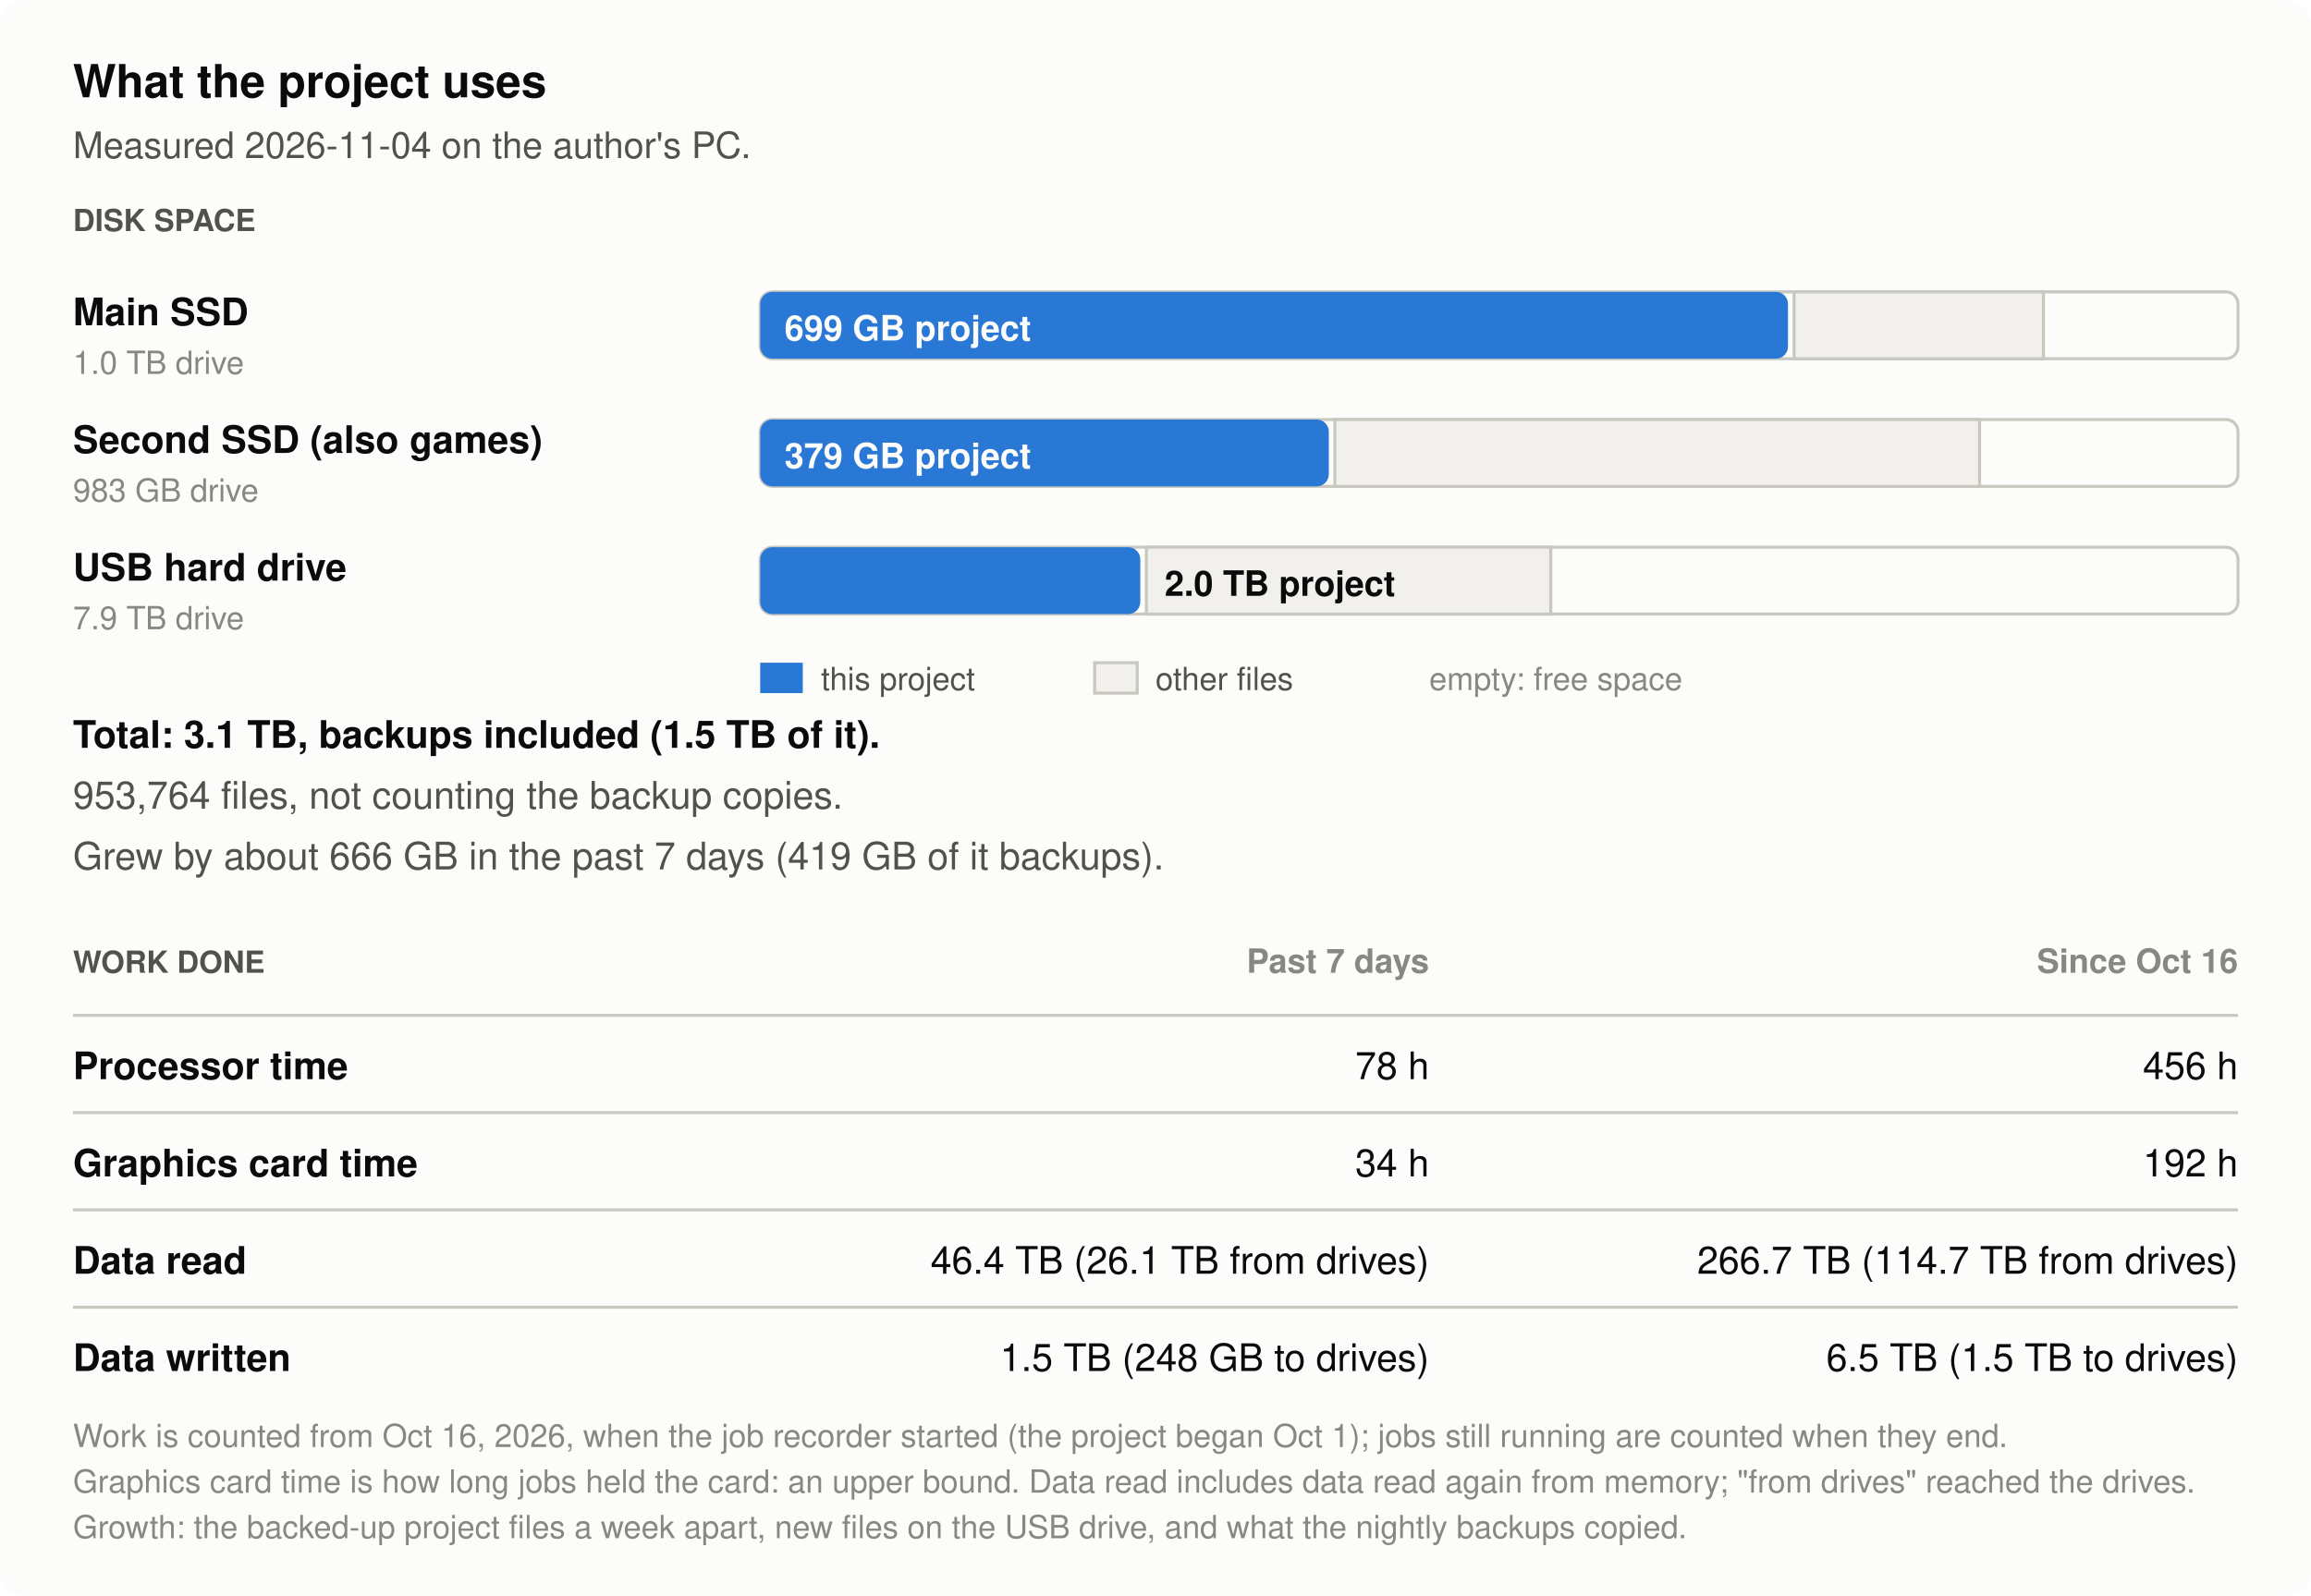
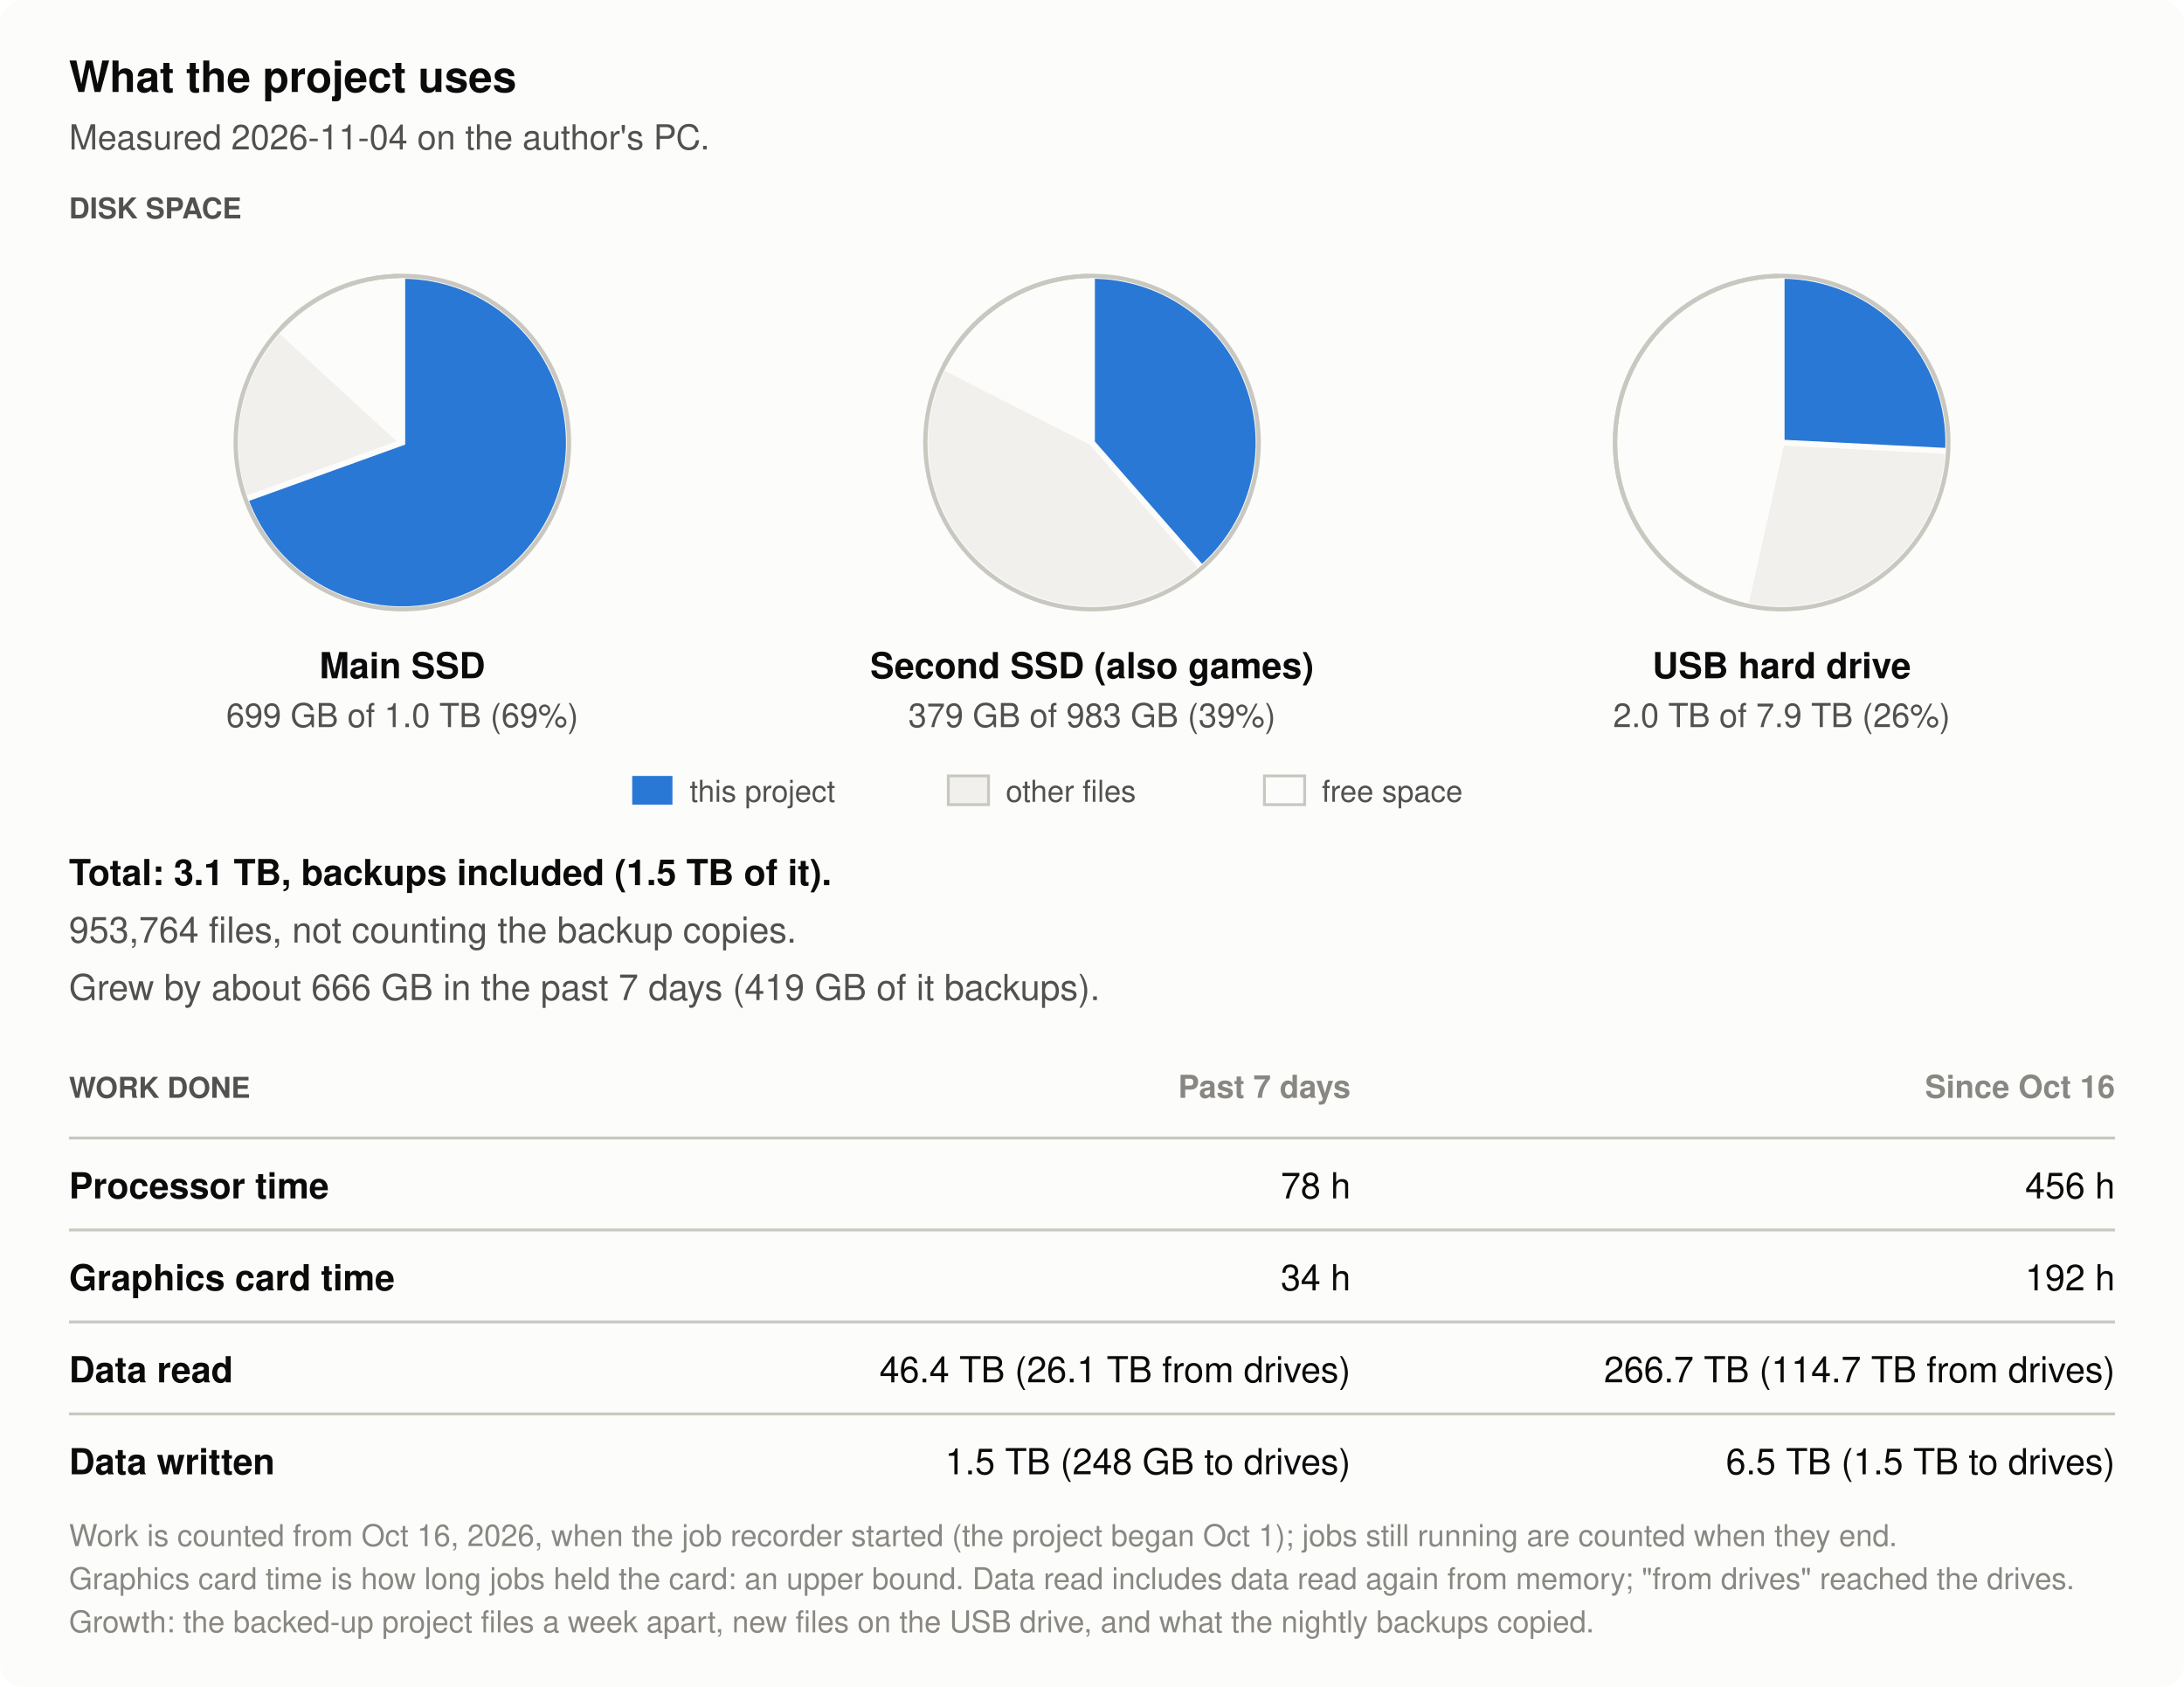
- <svg xmlns="http://www.w3.org/2000/svg" width="760" height="525" viewBox="0 0 760 525" role="img" aria-label="What the project uses, measured 2026-11-04: disk space Main SSD 699 GB of 1.0 TB; Second SSD (also games) 379 GB of 983 GB; USB hard drive 2.0 TB of 7.9 TB; total 3.1 TB including 1.5 TB of backups, 953,764 files not counting backup copies; grew about 666 GB in the past 7 days. Past 7 days: 78 processor hours, 34 graphics card hours, 46.4 TB read, 1.5 TB written. Since Oct 16: 456 processor hours, 192 graphics card hours, 266.7 TB read, 6.5 TB written.">
-   <rect width="760" height="525" rx="8" fill="#fcfcfb" />
+ <svg xmlns="http://www.w3.org/2000/svg" width="760" height="587" viewBox="0 0 760 587" role="img" aria-label="What the project uses, measured 2026-11-04: disk space Main SSD 699 GB of 1.0 TB; Second SSD (also games) 379 GB of 983 GB; USB hard drive 2.0 TB of 7.9 TB; total 3.1 TB including 1.5 TB of backups, 953,764 files not counting backup copies; grew about 666 GB in the past 7 days. Past 7 days: 78 processor hours, 34 graphics card hours, 46.4 TB read, 1.5 TB written. Since Oct 16: 456 processor hours, 192 graphics card hours, 266.7 TB read, 6.5 TB written.">
+   <rect width="760" height="587" rx="8" fill="#fcfcfb" />
  <text x="24" y="32" font-family="-apple-system, 'Segoe UI', Helvetica, Arial, sans-serif" font-size="15" font-weight="600" text-anchor="start" fill="#0b0b0b">What the project uses</text>
  <text x="24" y="52" font-family="-apple-system, 'Segoe UI', Helvetica, Arial, sans-serif" font-size="12" text-anchor="start" fill="#52514e">Measured 2026-11-04 on the author's PC.</text>
  <text x="24" y="76" font-family="-apple-system, 'Segoe UI', Helvetica, Arial, sans-serif" font-size="10" font-weight="600" text-anchor="start" fill="#52514e">DISK SPACE</text>
-   <text x="24" y="107" font-family="-apple-system, 'Segoe UI', Helvetica, Arial, sans-serif" font-size="12.5" font-weight="600" text-anchor="start" fill="#0b0b0b">Main SSD</text>
-   <text x="24" y="123" font-family="-apple-system, 'Segoe UI', Helvetica, Arial, sans-serif" font-size="10.5" text-anchor="start" fill="#898781">1.0 TB drive</text>
-   <rect x="250" y="96" width="486" height="22" rx="4" fill="none" stroke="#c9c8c0" />
-   <rect x="250" y="96" width="338" height="22" rx="4" fill="#2a78d6" />
-   <rect x="590" y="96" width="82" height="22" fill="#f1f0ec" stroke="#c9c8c0" />
-   <text x="258" y="112" font-family="-apple-system, 'Segoe UI', Helvetica, Arial, sans-serif" font-size="11.5" font-weight="600" text-anchor="start" fill="#fcfcfb">699 GB project</text>
-   <text x="24" y="149" font-family="-apple-system, 'Segoe UI', Helvetica, Arial, sans-serif" font-size="12.5" font-weight="600" text-anchor="start" fill="#0b0b0b">Second SSD (also games)</text>
-   <text x="24" y="165" font-family="-apple-system, 'Segoe UI', Helvetica, Arial, sans-serif" font-size="10.5" text-anchor="start" fill="#898781">983 GB drive</text>
-   <rect x="250" y="138" width="486" height="22" rx="4" fill="none" stroke="#c9c8c0" />
-   <rect x="250" y="138" width="187" height="22" rx="4" fill="#2a78d6" />
-   <rect x="439" y="138" width="212" height="22" fill="#f1f0ec" stroke="#c9c8c0" />
-   <text x="258" y="154" font-family="-apple-system, 'Segoe UI', Helvetica, Arial, sans-serif" font-size="11.5" font-weight="600" text-anchor="start" fill="#fcfcfb">379 GB project</text>
-   <text x="24" y="191" font-family="-apple-system, 'Segoe UI', Helvetica, Arial, sans-serif" font-size="12.5" font-weight="600" text-anchor="start" fill="#0b0b0b">USB hard drive</text>
-   <text x="24" y="207" font-family="-apple-system, 'Segoe UI', Helvetica, Arial, sans-serif" font-size="10.5" text-anchor="start" fill="#898781">7.9 TB drive</text>
-   <rect x="250" y="180" width="486" height="22" rx="4" fill="none" stroke="#c9c8c0" />
-   <rect x="250" y="180" width="125" height="22" rx="4" fill="#2a78d6" />
-   <rect x="377" y="180" width="133" height="22" fill="#f1f0ec" stroke="#c9c8c0" />
-   <text x="383" y="196" font-family="-apple-system, 'Segoe UI', Helvetica, Arial, sans-serif" font-size="11.5" font-weight="600" text-anchor="start" fill="#0b0b0b">2.0 TB project</text>
-   <rect x="250" y="218" width="14" height="10" fill="#2a78d6" />
-   <text x="270" y="227" font-family="-apple-system, 'Segoe UI', Helvetica, Arial, sans-serif" font-size="10.5" text-anchor="start" fill="#52514e">this project</text>
-   <rect x="360" y="218" width="14" height="10" fill="#f1f0ec" stroke="#c9c8c0" />
-   <text x="380" y="227" font-family="-apple-system, 'Segoe UI', Helvetica, Arial, sans-serif" font-size="10.5" text-anchor="start" fill="#52514e">other files</text>
-   <text x="470" y="227" font-family="-apple-system, 'Segoe UI', Helvetica, Arial, sans-serif" font-size="10.5" text-anchor="start" fill="#898781">empty: free space</text>
-   <text x="24" y="246" font-family="-apple-system, 'Segoe UI', Helvetica, Arial, sans-serif" font-size="12.5" font-weight="600" text-anchor="start" fill="#0b0b0b">Total: 3.1 TB, backups included (1.5 TB of it).</text>
-   <text x="24" y="266" font-family="-apple-system, 'Segoe UI', Helvetica, Arial, sans-serif" font-size="12.5" text-anchor="start" fill="#52514e">953,764 files, not counting the backup copies.</text>
-   <text x="24" y="286" font-family="-apple-system, 'Segoe UI', Helvetica, Arial, sans-serif" font-size="12.5" text-anchor="start" fill="#52514e">Grew by about 666 GB in the past 7 days (419 GB of it backups).</text>
-   <text x="24" y="320" font-family="-apple-system, 'Segoe UI', Helvetica, Arial, sans-serif" font-size="10" font-weight="600" text-anchor="start" fill="#52514e">WORK DONE</text>
-   <text x="470" y="320" font-family="-apple-system, 'Segoe UI', Helvetica, Arial, sans-serif" font-size="11" font-weight="600" text-anchor="end" fill="#898781">Past 7 days</text>
-   <text x="736" y="320" font-family="-apple-system, 'Segoe UI', Helvetica, Arial, sans-serif" font-size="11" font-weight="600" text-anchor="end" fill="#898781">Since Oct 16</text>
-   <line x1="24" y1="334" x2="736" y2="334" stroke="#c9c8c0" />
-   <text x="24" y="355" font-family="-apple-system, 'Segoe UI', Helvetica, Arial, sans-serif" font-size="12.5" font-weight="600" text-anchor="start" fill="#0b0b0b">Processor time</text>
-   <text x="470" y="355" font-family="-apple-system, 'Segoe UI', Helvetica, Arial, sans-serif" font-size="12.5" text-anchor="end" fill="#0b0b0b">78 h</text>
-   <text x="736" y="355" font-family="-apple-system, 'Segoe UI', Helvetica, Arial, sans-serif" font-size="12.5" text-anchor="end" fill="#0b0b0b">456 h</text>
-   <line x1="24" y1="366" x2="736" y2="366" stroke="#c9c8c0" />
-   <text x="24" y="387" font-family="-apple-system, 'Segoe UI', Helvetica, Arial, sans-serif" font-size="12.5" font-weight="600" text-anchor="start" fill="#0b0b0b">Graphics card time</text>
-   <text x="470" y="387" font-family="-apple-system, 'Segoe UI', Helvetica, Arial, sans-serif" font-size="12.5" text-anchor="end" fill="#0b0b0b">34 h</text>
-   <text x="736" y="387" font-family="-apple-system, 'Segoe UI', Helvetica, Arial, sans-serif" font-size="12.5" text-anchor="end" fill="#0b0b0b">192 h</text>
-   <line x1="24" y1="398" x2="736" y2="398" stroke="#c9c8c0" />
-   <text x="24" y="419" font-family="-apple-system, 'Segoe UI', Helvetica, Arial, sans-serif" font-size="12.5" font-weight="600" text-anchor="start" fill="#0b0b0b">Data read</text>
-   <text x="470" y="419" font-family="-apple-system, 'Segoe UI', Helvetica, Arial, sans-serif" font-size="12.5" text-anchor="end" fill="#0b0b0b">46.4 TB (26.1 TB from drives)</text>
-   <text x="736" y="419" font-family="-apple-system, 'Segoe UI', Helvetica, Arial, sans-serif" font-size="12.5" text-anchor="end" fill="#0b0b0b">266.7 TB (114.7 TB from drives)</text>
-   <line x1="24" y1="430" x2="736" y2="430" stroke="#c9c8c0" />
-   <text x="24" y="451" font-family="-apple-system, 'Segoe UI', Helvetica, Arial, sans-serif" font-size="12.5" font-weight="600" text-anchor="start" fill="#0b0b0b">Data written</text>
-   <text x="470" y="451" font-family="-apple-system, 'Segoe UI', Helvetica, Arial, sans-serif" font-size="12.5" text-anchor="end" fill="#0b0b0b">1.5 TB (248 GB to drives)</text>
-   <text x="736" y="451" font-family="-apple-system, 'Segoe UI', Helvetica, Arial, sans-serif" font-size="12.5" text-anchor="end" fill="#0b0b0b">6.5 TB (1.5 TB to drives)</text>
-   <text x="24" y="476" font-family="-apple-system, 'Segoe UI', Helvetica, Arial, sans-serif" font-size="10.5" text-anchor="start" fill="#898781">Work is counted from Oct 16, 2026, when the job recorder started (the project began Oct 1); jobs still running are counted when they end.</text>
-   <text x="24" y="491" font-family="-apple-system, 'Segoe UI', Helvetica, Arial, sans-serif" font-size="10.5" text-anchor="start" fill="#898781">Graphics card time is how long jobs held the card: an upper bound. Data read includes data read again from memory; "from drives" reached the drives.</text>
-   <text x="24" y="506" font-family="-apple-system, 'Segoe UI', Helvetica, Arial, sans-serif" font-size="10.5" text-anchor="start" fill="#898781">Growth: the backed-up project files a week apart, new files on the USB drive, and what the nightly backups copied.</text>
+   <circle cx="140" cy="154" r="58" fill="#fcfcfb" stroke="#c9c8c0" stroke-width="1.5" />
+   <path d="M140,154 L85.4,173.7 A58,58 0 0 1 97.3,114.8 Z" fill="#f1f0ec" stroke="#fcfcfb" stroke-width="2" />
+   <path d="M140,154 L140.0,96.0 A58,58 0 1 1 85.4,173.7 Z" fill="#2a78d6" stroke="#fcfcfb" stroke-width="2" />
+   <circle cx="140" cy="154" r="58" fill="none" stroke="#c9c8c0" stroke-width="1.5" />
+   <text x="140" y="236" font-family="-apple-system, 'Segoe UI', Helvetica, Arial, sans-serif" font-size="12.5" font-weight="600" text-anchor="middle" fill="#0b0b0b">Main SSD</text>
+   <text x="140" y="253" font-family="-apple-system, 'Segoe UI', Helvetica, Arial, sans-serif" font-size="11.5" text-anchor="middle" fill="#52514e">699 GB of 1.0 TB (69%)</text>
+   <circle cx="380" cy="154" r="58" fill="#fcfcfb" stroke="#c9c8c0" stroke-width="1.5" />
+   <path d="M380,154 L418.2,197.6 A58,58 0 0 1 328.3,127.7 Z" fill="#f1f0ec" stroke="#fcfcfb" stroke-width="2" />
+   <path d="M380,154 L380.0,96.0 A58,58 0 0 1 418.2,197.6 Z" fill="#2a78d6" stroke="#fcfcfb" stroke-width="2" />
+   <circle cx="380" cy="154" r="58" fill="none" stroke="#c9c8c0" stroke-width="1.5" />
+   <text x="380" y="236" font-family="-apple-system, 'Segoe UI', Helvetica, Arial, sans-serif" font-size="12.5" font-weight="600" text-anchor="middle" fill="#0b0b0b">Second SSD (also games)</text>
+   <text x="380" y="253" font-family="-apple-system, 'Segoe UI', Helvetica, Arial, sans-serif" font-size="11.5" text-anchor="middle" fill="#52514e">379 GB of 983 GB (39%)</text>
+   <circle cx="620" cy="154" r="58" fill="#fcfcfb" stroke="#c9c8c0" stroke-width="1.5" />
+   <path d="M620,154 L677.9,156.9 A58,58 0 0 1 607.4,210.6 Z" fill="#f1f0ec" stroke="#fcfcfb" stroke-width="2" />
+   <path d="M620,154 L620.0,96.0 A58,58 0 0 1 677.9,156.9 Z" fill="#2a78d6" stroke="#fcfcfb" stroke-width="2" />
+   <circle cx="620" cy="154" r="58" fill="none" stroke="#c9c8c0" stroke-width="1.5" />
+   <text x="620" y="236" font-family="-apple-system, 'Segoe UI', Helvetica, Arial, sans-serif" font-size="12.5" font-weight="600" text-anchor="middle" fill="#0b0b0b">USB hard drive</text>
+   <text x="620" y="253" font-family="-apple-system, 'Segoe UI', Helvetica, Arial, sans-serif" font-size="11.5" text-anchor="middle" fill="#52514e">2.0 TB of 7.9 TB (26%)</text>
+   <rect x="220" y="270" width="14" height="10" fill="#2a78d6" />
+   <text x="240" y="279" font-family="-apple-system, 'Segoe UI', Helvetica, Arial, sans-serif" font-size="10.5" text-anchor="start" fill="#52514e">this project</text>
+   <rect x="330" y="270" width="14" height="10" fill="#f1f0ec" stroke="#c9c8c0" />
+   <text x="350" y="279" font-family="-apple-system, 'Segoe UI', Helvetica, Arial, sans-serif" font-size="10.5" text-anchor="start" fill="#52514e">other files</text>
+   <rect x="440" y="270" width="14" height="10" fill="#fcfcfb" stroke="#c9c8c0" />
+   <text x="460" y="279" font-family="-apple-system, 'Segoe UI', Helvetica, Arial, sans-serif" font-size="10.5" text-anchor="start" fill="#52514e">free space</text>
+   <text x="24" y="308" font-family="-apple-system, 'Segoe UI', Helvetica, Arial, sans-serif" font-size="12.5" font-weight="600" text-anchor="start" fill="#0b0b0b">Total: 3.1 TB, backups included (1.5 TB of it).</text>
+   <text x="24" y="328" font-family="-apple-system, 'Segoe UI', Helvetica, Arial, sans-serif" font-size="12.5" text-anchor="start" fill="#52514e">953,764 files, not counting the backup copies.</text>
+   <text x="24" y="348" font-family="-apple-system, 'Segoe UI', Helvetica, Arial, sans-serif" font-size="12.5" text-anchor="start" fill="#52514e">Grew by about 666 GB in the past 7 days (419 GB of it backups).</text>
+   <text x="24" y="382" font-family="-apple-system, 'Segoe UI', Helvetica, Arial, sans-serif" font-size="10" font-weight="600" text-anchor="start" fill="#52514e">WORK DONE</text>
+   <text x="470" y="382" font-family="-apple-system, 'Segoe UI', Helvetica, Arial, sans-serif" font-size="11" font-weight="600" text-anchor="end" fill="#898781">Past 7 days</text>
+   <text x="736" y="382" font-family="-apple-system, 'Segoe UI', Helvetica, Arial, sans-serif" font-size="11" font-weight="600" text-anchor="end" fill="#898781">Since Oct 16</text>
+   <line x1="24" y1="396" x2="736" y2="396" stroke="#c9c8c0" />
+   <text x="24" y="417" font-family="-apple-system, 'Segoe UI', Helvetica, Arial, sans-serif" font-size="12.5" font-weight="600" text-anchor="start" fill="#0b0b0b">Processor time</text>
+   <text x="470" y="417" font-family="-apple-system, 'Segoe UI', Helvetica, Arial, sans-serif" font-size="12.5" text-anchor="end" fill="#0b0b0b">78 h</text>
+   <text x="736" y="417" font-family="-apple-system, 'Segoe UI', Helvetica, Arial, sans-serif" font-size="12.5" text-anchor="end" fill="#0b0b0b">456 h</text>
+   <line x1="24" y1="428" x2="736" y2="428" stroke="#c9c8c0" />
+   <text x="24" y="449" font-family="-apple-system, 'Segoe UI', Helvetica, Arial, sans-serif" font-size="12.5" font-weight="600" text-anchor="start" fill="#0b0b0b">Graphics card time</text>
+   <text x="470" y="449" font-family="-apple-system, 'Segoe UI', Helvetica, Arial, sans-serif" font-size="12.5" text-anchor="end" fill="#0b0b0b">34 h</text>
+   <text x="736" y="449" font-family="-apple-system, 'Segoe UI', Helvetica, Arial, sans-serif" font-size="12.5" text-anchor="end" fill="#0b0b0b">192 h</text>
+   <line x1="24" y1="460" x2="736" y2="460" stroke="#c9c8c0" />
+   <text x="24" y="481" font-family="-apple-system, 'Segoe UI', Helvetica, Arial, sans-serif" font-size="12.5" font-weight="600" text-anchor="start" fill="#0b0b0b">Data read</text>
+   <text x="470" y="481" font-family="-apple-system, 'Segoe UI', Helvetica, Arial, sans-serif" font-size="12.5" text-anchor="end" fill="#0b0b0b">46.4 TB (26.1 TB from drives)</text>
+   <text x="736" y="481" font-family="-apple-system, 'Segoe UI', Helvetica, Arial, sans-serif" font-size="12.5" text-anchor="end" fill="#0b0b0b">266.7 TB (114.7 TB from drives)</text>
+   <line x1="24" y1="492" x2="736" y2="492" stroke="#c9c8c0" />
+   <text x="24" y="513" font-family="-apple-system, 'Segoe UI', Helvetica, Arial, sans-serif" font-size="12.5" font-weight="600" text-anchor="start" fill="#0b0b0b">Data written</text>
+   <text x="470" y="513" font-family="-apple-system, 'Segoe UI', Helvetica, Arial, sans-serif" font-size="12.5" text-anchor="end" fill="#0b0b0b">1.5 TB (248 GB to drives)</text>
+   <text x="736" y="513" font-family="-apple-system, 'Segoe UI', Helvetica, Arial, sans-serif" font-size="12.5" text-anchor="end" fill="#0b0b0b">6.5 TB (1.5 TB to drives)</text>
+   <text x="24" y="538" font-family="-apple-system, 'Segoe UI', Helvetica, Arial, sans-serif" font-size="10.5" text-anchor="start" fill="#898781">Work is counted from Oct 16, 2026, when the job recorder started (the project began Oct 1); jobs still running are counted when they end.</text>
+   <text x="24" y="553" font-family="-apple-system, 'Segoe UI', Helvetica, Arial, sans-serif" font-size="10.5" text-anchor="start" fill="#898781">Graphics card time is how long jobs held the card: an upper bound. Data read includes data read again from memory; "from drives" reached the drives.</text>
+   <text x="24" y="568" font-family="-apple-system, 'Segoe UI', Helvetica, Arial, sans-serif" font-size="10.5" text-anchor="start" fill="#898781">Growth: the backed-up project files a week apart, new files on the USB drive, and what the nightly backups copied.</text>
</svg>
